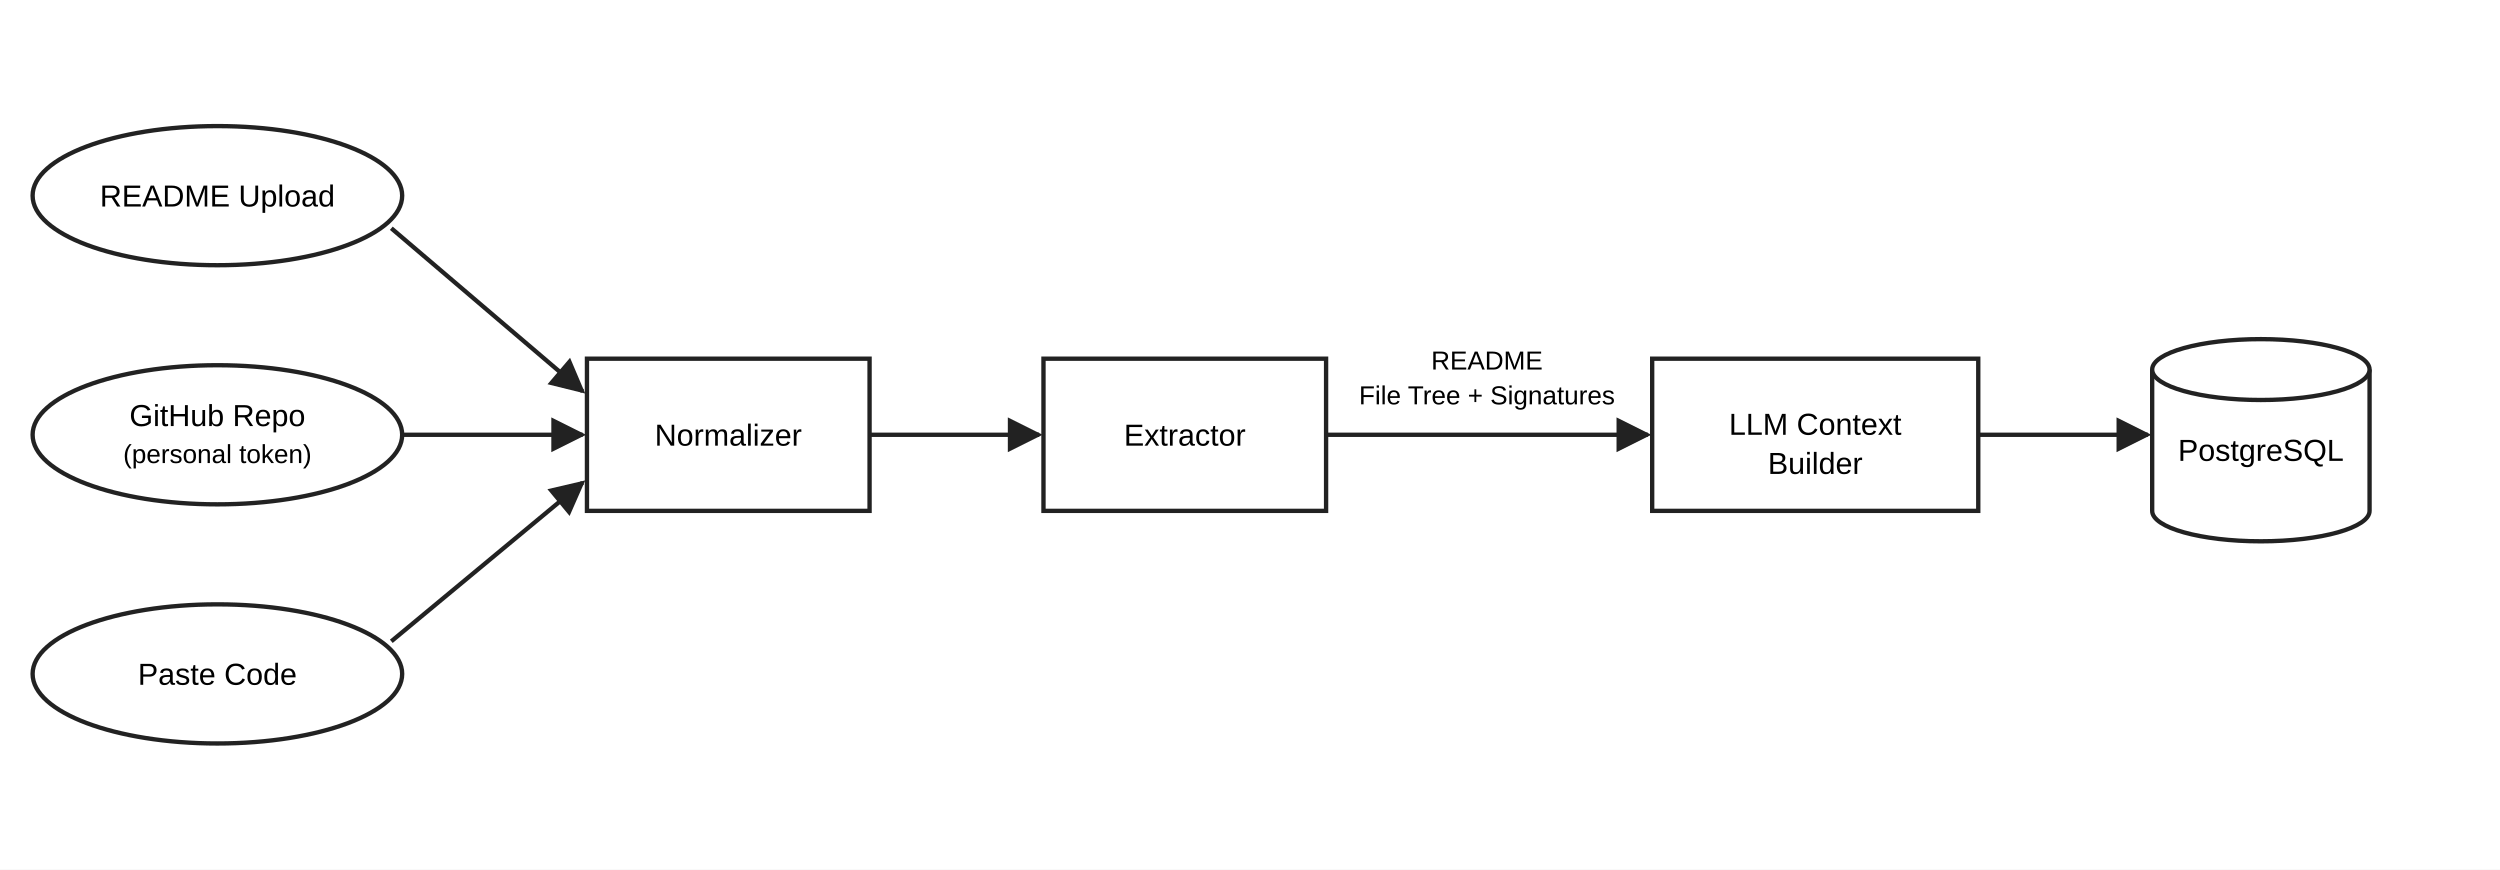
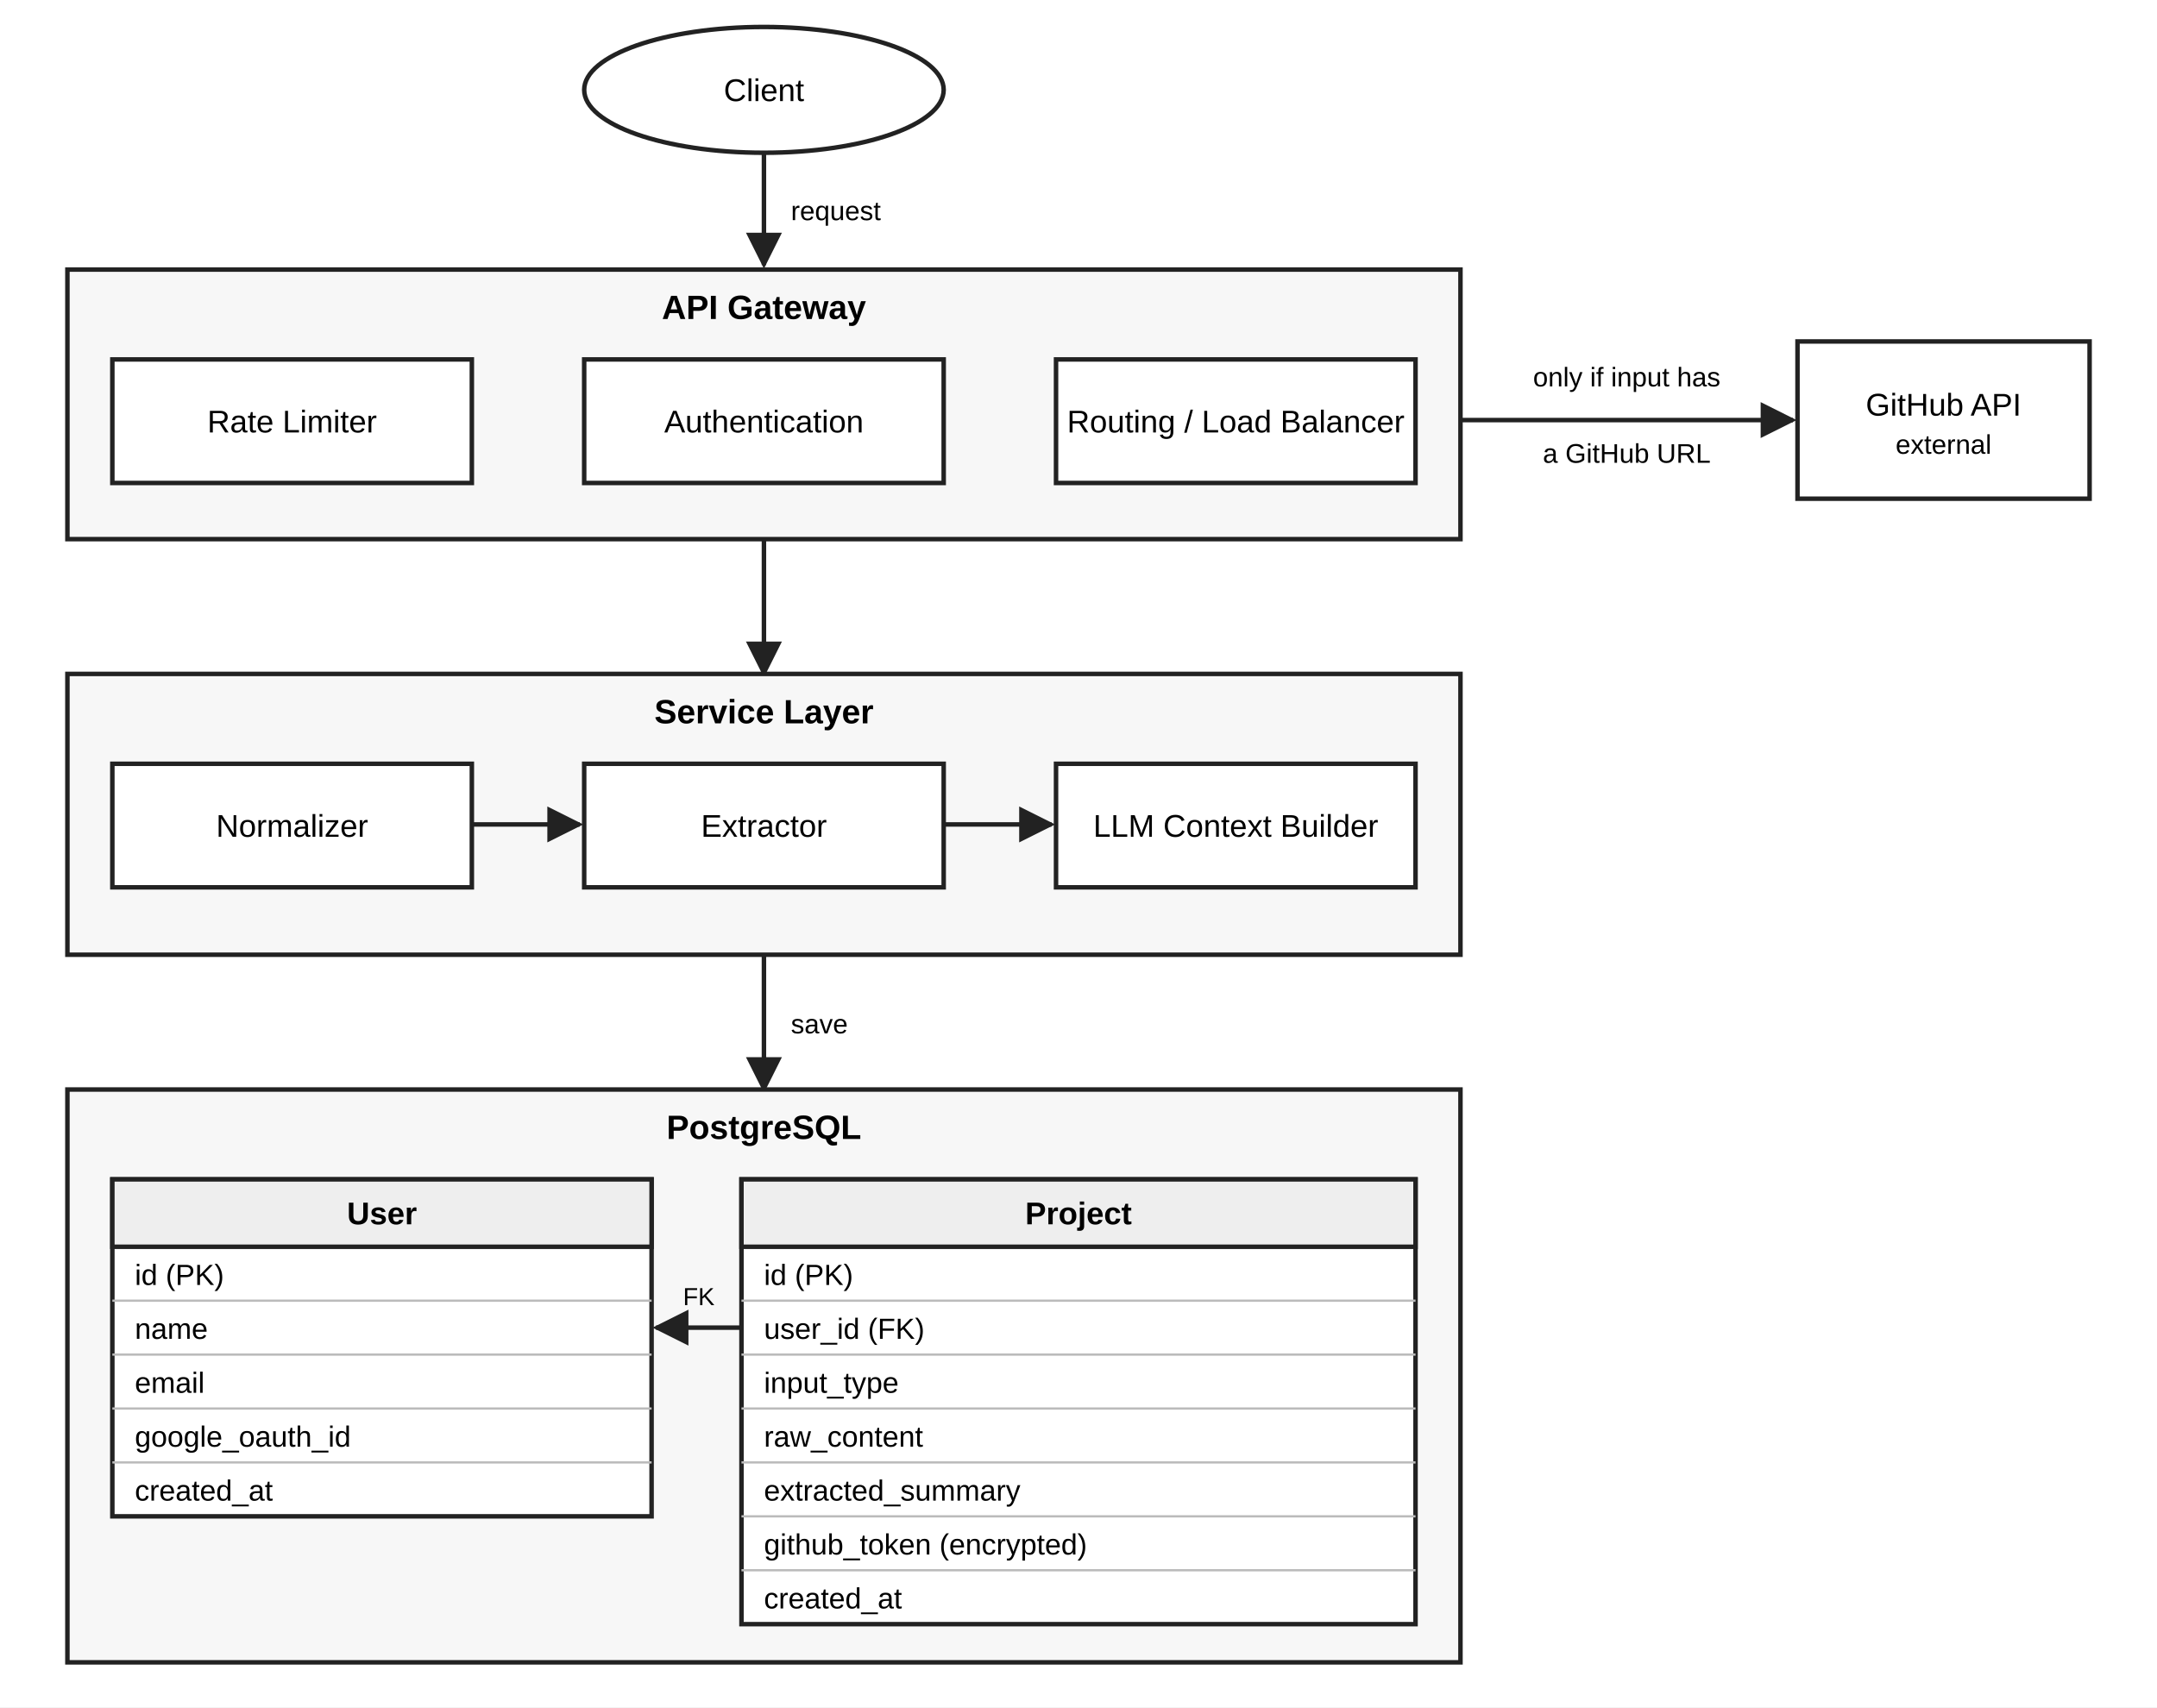
- <svg xmlns="http://www.w3.org/2000/svg" viewBox="0 0 1150 400" width="1150" height="400" font-family="Arial, Helvetica, sans-serif" font-size="14">
+ <svg xmlns="http://www.w3.org/2000/svg" viewBox="0 0 960 760" width="960" height="760" font-family="Arial, Helvetica, sans-serif" font-size="14">
  <defs>
    <marker id="arrow" viewBox="0 0 10 10" refX="9" refY="5" markerWidth="8" markerHeight="8" orient="auto">
      <path d="M0,0 L10,5 L0,10 z" fill="#222" />
    </marker>
  </defs>
-   <rect width="1150" height="400" fill="#fff" />
-   <ellipse cx="100" cy="90" rx="85" ry="32" fill="#fff" stroke="#222" stroke-width="2" />
-   <text x="100" y="95" text-anchor="middle">README Upload</text>
-   <ellipse cx="100" cy="200" rx="85" ry="32" fill="#fff" stroke="#222" stroke-width="2" />
-   <text x="100" y="196" text-anchor="middle">GitHub Repo</text>
-   <text x="100" y="213" text-anchor="middle" font-size="12">(personal token)</text>
-   <ellipse cx="100" cy="310" rx="85" ry="32" fill="#fff" stroke="#222" stroke-width="2" />
-   <text x="100" y="315" text-anchor="middle">Paste Code</text>
-   <line x1="180" y1="105" x2="268" y2="180" stroke="#222" stroke-width="2" marker-end="url(#arrow)" />
-   <line x1="185" y1="200" x2="268" y2="200" stroke="#222" stroke-width="2" marker-end="url(#arrow)" />
-   <line x1="180" y1="295" x2="268" y2="222" stroke="#222" stroke-width="2" marker-end="url(#arrow)" />
-   <rect x="270" y="165" width="130" height="70" fill="#fff" stroke="#222" stroke-width="2" />
-   <text x="335" y="205" text-anchor="middle">Normalizer</text>
-   <line x1="400" y1="200" x2="478" y2="200" stroke="#222" stroke-width="2" marker-end="url(#arrow)" />
-   <rect x="480" y="165" width="130" height="70" fill="#fff" stroke="#222" stroke-width="2" />
-   <text x="545" y="205" text-anchor="middle">Extractor</text>
-   <line x1="610" y1="200" x2="758" y2="200" stroke="#222" stroke-width="2" marker-end="url(#arrow)" />
-   <text x="684" y="170" text-anchor="middle" font-size="12">README</text>
-   <text x="684" y="186" text-anchor="middle" font-size="12">File Tree + Signatures</text>
-   <rect x="760" y="165" width="150" height="70" fill="#fff" stroke="#222" stroke-width="2" />
-   <text x="835" y="200" text-anchor="middle">LLM Context</text>
-   <text x="835" y="218" text-anchor="middle">Builder</text>
-   <line x1="910" y1="200" x2="988" y2="200" stroke="#222" stroke-width="2" marker-end="url(#arrow)" />
-   <path d="M990,170 L990,235 A50,14 0 0 0 1090,235 L1090,170" fill="#fff" stroke="#222" stroke-width="2" />
-   <ellipse cx="1040" cy="170" rx="50" ry="14" fill="#fff" stroke="#222" stroke-width="2" />
-   <text x="1040" y="212" text-anchor="middle">PostgreSQL</text>
+   <rect width="960" height="760" fill="#fff" />
+   <g transform="translate(-100,0)">
+     <ellipse cx="440" cy="40" rx="80" ry="28" fill="#fff" stroke="#222" stroke-width="2" />
+     <text x="440" y="45" text-anchor="middle">Client</text>
+     <line x1="440" y1="68" x2="440" y2="118" stroke="#222" stroke-width="2" marker-end="url(#arrow)" />
+     <text x="452" y="98" font-size="12">request</text>
+     <rect x="130" y="120" width="620" height="120" fill="#f7f7f7" stroke="#222" stroke-width="2" />
+     <text x="440" y="142" text-anchor="middle" font-weight="bold" font-size="15">API Gateway</text>
+     <rect x="150" y="160" width="160" height="55" fill="#fff" stroke="#222" stroke-width="2" />
+     <text x="230.0" y="192.5" text-anchor="middle">Rate Limiter</text>
+     <rect x="360" y="160" width="160" height="55" fill="#fff" stroke="#222" stroke-width="2" />
+     <text x="440.0" y="192.5" text-anchor="middle">Authentication</text>
+     <rect x="570" y="160" width="160" height="55" fill="#fff" stroke="#222" stroke-width="2" />
+     <text x="650.0" y="192.5" text-anchor="middle">Routing / Load Balancer</text>
+     <rect x="900" y="152" width="130" height="70" fill="#fff" stroke="#222" stroke-width="2" />
+     <text x="965.0" y="185.0" text-anchor="middle">GitHub API</text>
+     <text x="965.0" y="202.0" text-anchor="middle" font-size="12">external</text>
+     <line x1="750" y1="187" x2="898" y2="187" stroke="#222" stroke-width="2" marker-end="url(#arrow)" />
+     <text x="824" y="172" text-anchor="middle" font-size="12">only if input has</text>
+     <text x="824" y="206" text-anchor="middle" font-size="12">a GitHub URL</text>
+     <line x1="440" y1="240" x2="440" y2="300" stroke="#222" stroke-width="2" marker-end="url(#arrow)" />
+     <rect x="130" y="300" width="620" height="125" fill="#f7f7f7" stroke="#222" stroke-width="2" />
+     <text x="440" y="322" text-anchor="middle" font-weight="bold" font-size="15">Service Layer</text>
+     <rect x="150" y="340" width="160" height="55" fill="#fff" stroke="#222" stroke-width="2" />
+     <text x="230.0" y="372.5" text-anchor="middle">Normalizer</text>
+     <rect x="360" y="340" width="160" height="55" fill="#fff" stroke="#222" stroke-width="2" />
+     <text x="440.0" y="372.5" text-anchor="middle">Extractor</text>
+     <rect x="570" y="340" width="160" height="55" fill="#fff" stroke="#222" stroke-width="2" />
+     <text x="650.0" y="372.5" text-anchor="middle">LLM Context Builder</text>
+     <line x1="310" y1="367" x2="358" y2="367" stroke="#222" stroke-width="2" marker-end="url(#arrow)" />
+     <line x1="520" y1="367" x2="568" y2="367" stroke="#222" stroke-width="2" marker-end="url(#arrow)" />
+     <line x1="440" y1="425" x2="440" y2="485" stroke="#222" stroke-width="2" marker-end="url(#arrow)" />
+     <text x="452" y="460" font-size="12">save</text>
+     <rect x="130" y="485" width="620" height="255" fill="#f7f7f7" stroke="#222" stroke-width="2" />
+     <text x="440" y="507" text-anchor="middle" font-weight="bold" font-size="15">PostgreSQL</text>
+     <rect x="150" y="525" width="240" height="150" fill="#fff" stroke="#222" stroke-width="2" />
+     <rect x="150" y="525" width="240" height="30" fill="#eee" stroke="#222" stroke-width="2" />
+     <text x="270.0" y="545" text-anchor="middle" font-weight="bold">User</text>
+     <text x="160" y="572" font-size="13">id  (PK)</text>
+     <line x1="150" y1="579" x2="390" y2="579" stroke="#bbb" />
+     <text x="160" y="596" font-size="13">name</text>
+     <line x1="150" y1="603" x2="390" y2="603" stroke="#bbb" />
+     <text x="160" y="620" font-size="13">email</text>
+     <line x1="150" y1="627" x2="390" y2="627" stroke="#bbb" />
+     <text x="160" y="644" font-size="13">google_oauth_id</text>
+     <line x1="150" y1="651" x2="390" y2="651" stroke="#bbb" />
+     <text x="160" y="668" font-size="13">created_at</text>
+     <rect x="430" y="525" width="300" height="198" fill="#fff" stroke="#222" stroke-width="2" />
+     <rect x="430" y="525" width="300" height="30" fill="#eee" stroke="#222" stroke-width="2" />
+     <text x="580.0" y="545" text-anchor="middle" font-weight="bold">Project</text>
+     <text x="440" y="572" font-size="13">id  (PK)</text>
+     <line x1="430" y1="579" x2="730" y2="579" stroke="#bbb" />
+     <text x="440" y="596" font-size="13">user_id  (FK)</text>
+     <line x1="430" y1="603" x2="730" y2="603" stroke="#bbb" />
+     <text x="440" y="620" font-size="13">input_type</text>
+     <line x1="430" y1="627" x2="730" y2="627" stroke="#bbb" />
+     <text x="440" y="644" font-size="13">raw_content</text>
+     <line x1="430" y1="651" x2="730" y2="651" stroke="#bbb" />
+     <text x="440" y="668" font-size="13">extracted_summary</text>
+     <line x1="430" y1="675" x2="730" y2="675" stroke="#bbb" />
+     <text x="440" y="692" font-size="13">github_token  (encrypted)</text>
+     <line x1="430" y1="699" x2="730" y2="699" stroke="#bbb" />
+     <text x="440" y="716" font-size="13">created_at</text>
+     <line x1="430" y1="591" x2="392" y2="591" stroke="#222" stroke-width="2" marker-end="url(#arrow)" />
+     <text x="411" y="581" text-anchor="middle" font-size="11">FK</text>
+   </g>
</svg>
